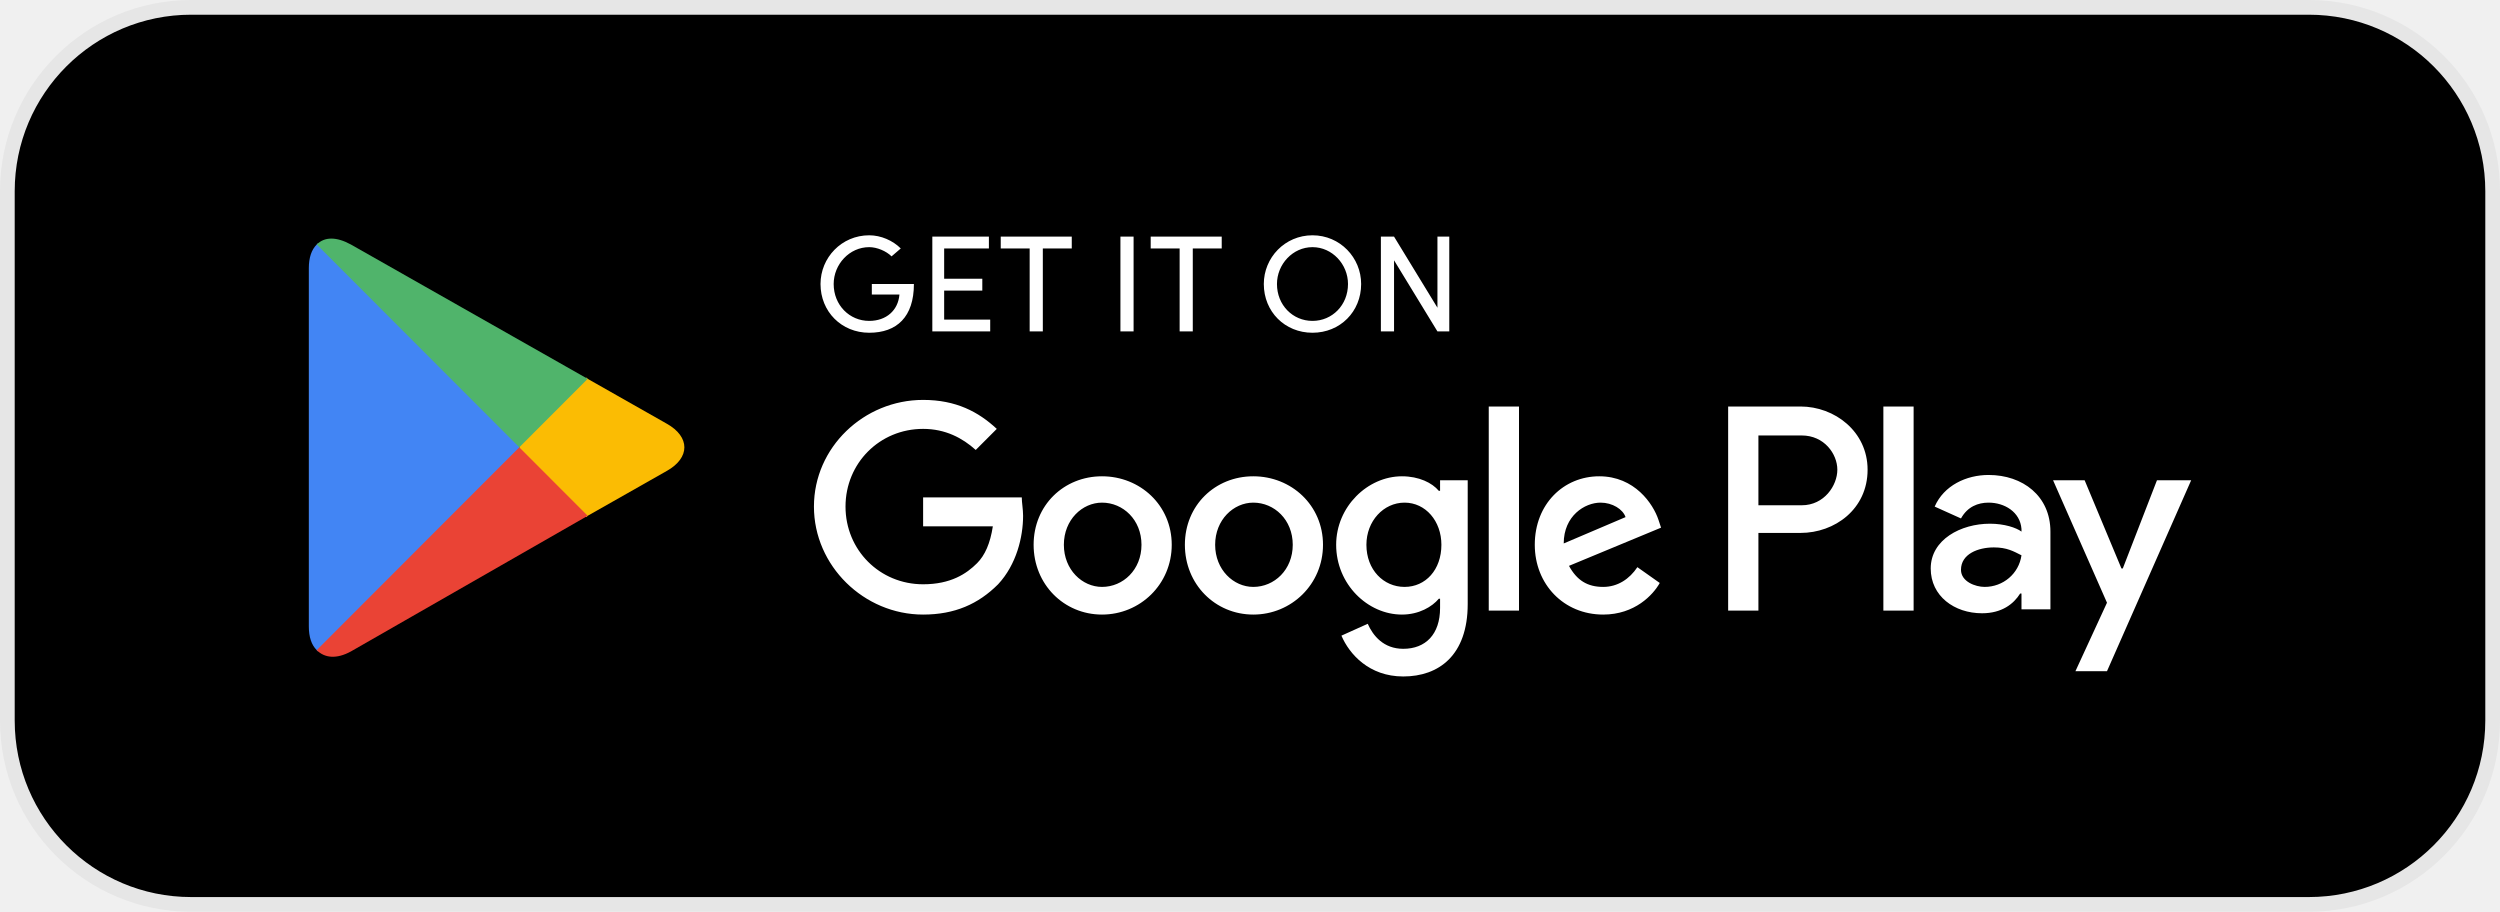
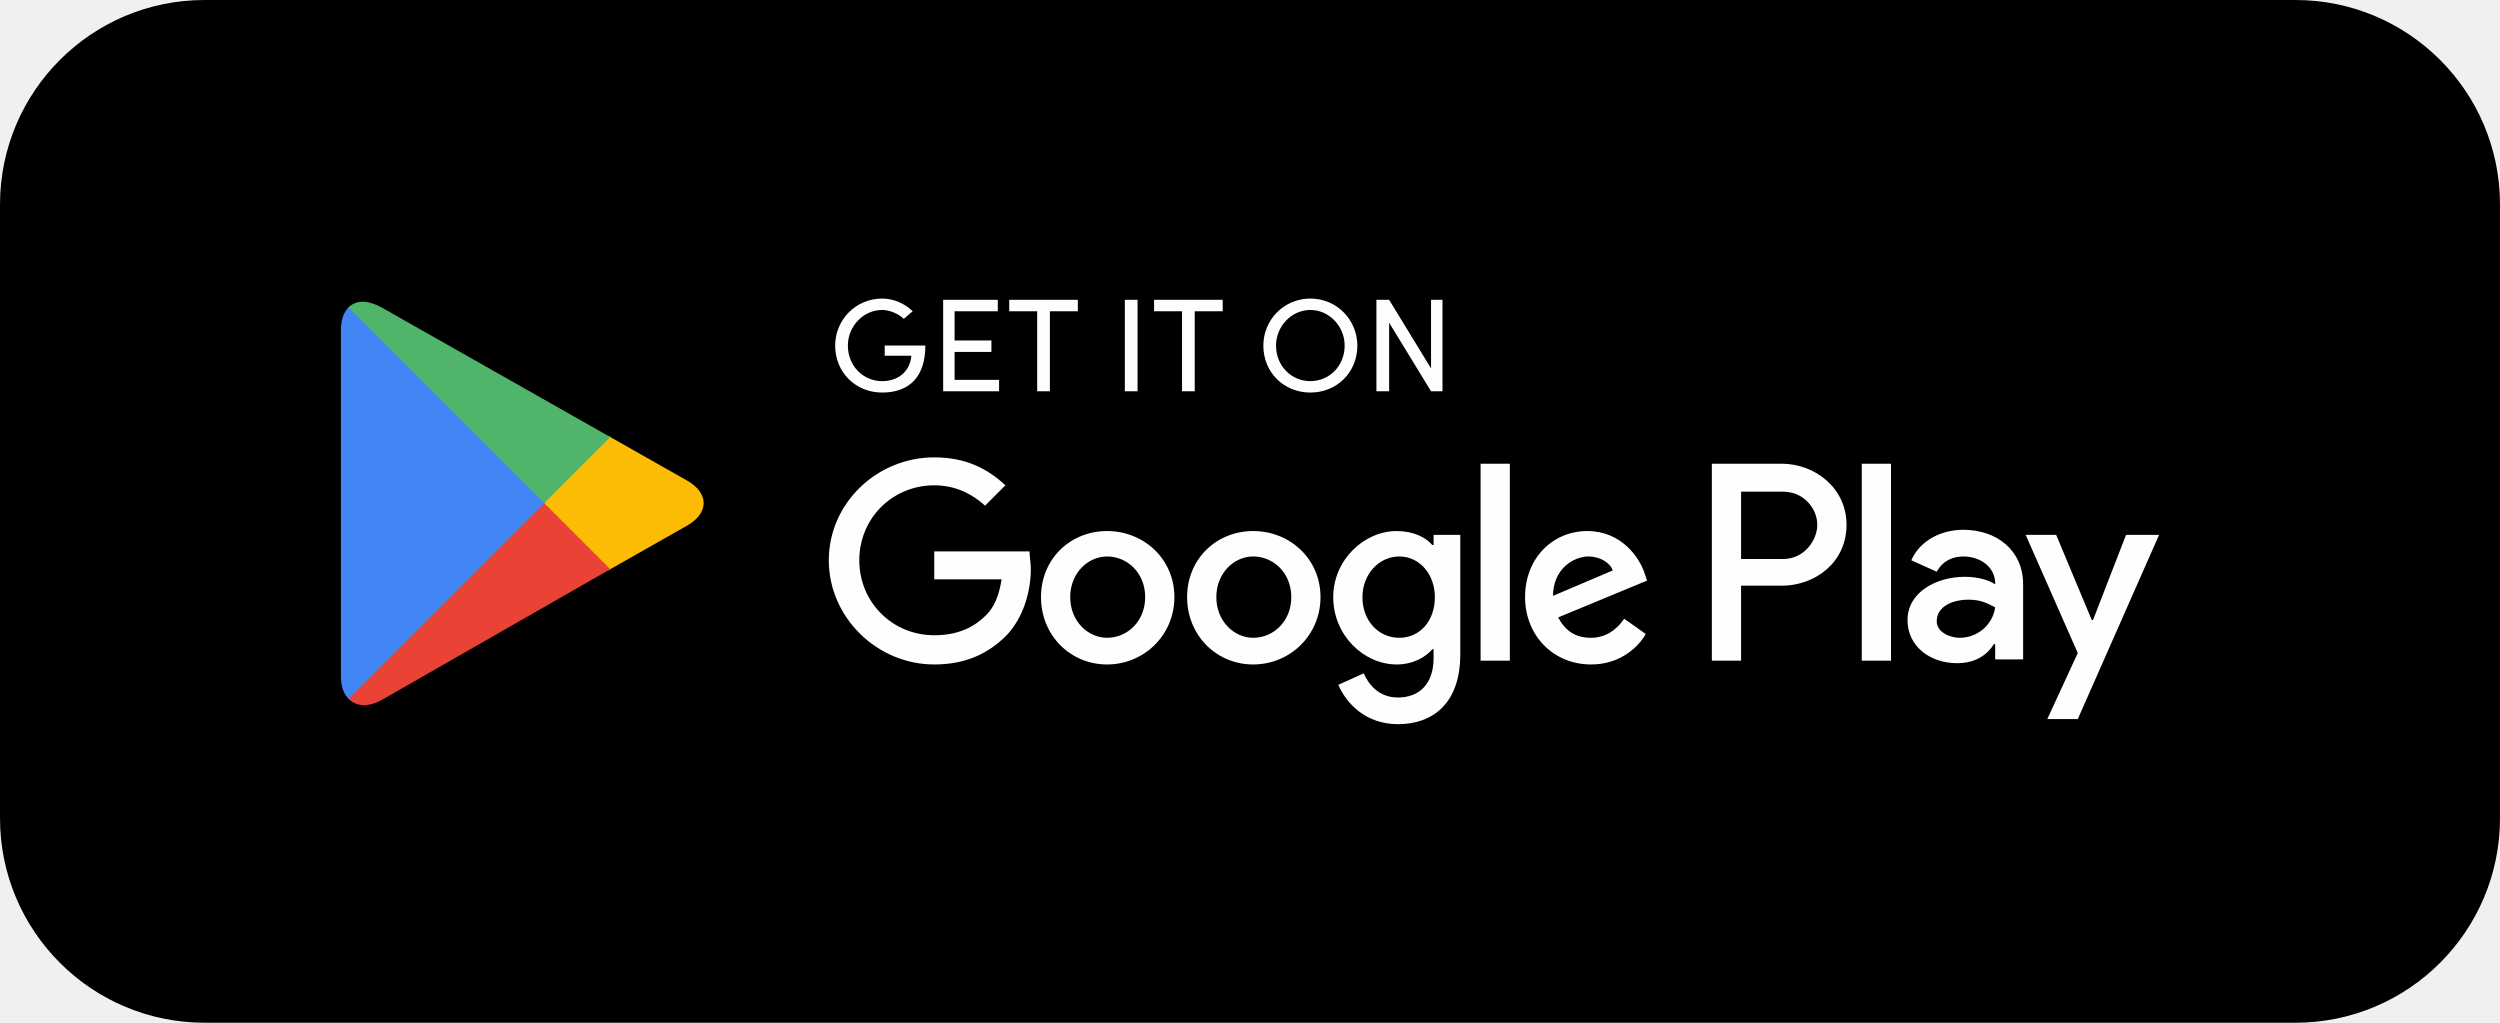
- <svg xmlns="http://www.w3.org/2000/svg" preserveAspectRatio="none" overflow="visible" style="display: block;" width="170" height="62" viewBox="0 0 170 62" fill="none">
+ <svg xmlns="http://www.w3.org/2000/svg" preserveAspectRatio="none" overflow="visible" style="display: block;" width="146.667" height="60" viewBox="0 0 146.667 60" fill="none">
  <g id="GOOGLE PLAYY BT">
-     <rect x="0.5" y="0.5" width="169" height="61" rx="12.5" fill="black" />
-     <rect x="0.5" y="0.5" width="169" height="61" rx="12.5" stroke="#E6E6E6" />
+     <rect x="0.5" y="0.5" width="145.667" height="59" rx="11.5" fill="black" />
+     <rect x="0.5" y="0.5" width="145.667" height="59" rx="11.5" stroke="black" />
    <g id="Vector">
-       <path d="M85.224 32.388C82.63 32.388 80.572 34.358 80.572 37.045C80.572 39.731 82.63 41.791 85.224 41.791C87.818 41.791 89.964 39.731 89.964 37.045C89.964 34.358 87.818 32.388 85.224 32.388ZM97.746 22.537L94.795 17.701V22.537H93.9V16.09H94.795L97.746 20.925V16.09H98.551V22.537H97.746ZM89.249 16C91.127 16 92.558 17.522 92.558 19.313C92.558 21.194 91.127 22.627 89.249 22.627C87.37 22.627 85.939 21.194 85.939 19.313C85.939 17.522 87.37 16 89.249 16ZM89.249 21.821C90.591 21.821 91.664 20.746 91.664 19.313C91.664 17.97 90.591 16.806 89.249 16.806C87.907 16.806 86.834 17.97 86.834 19.313C86.834 20.746 87.907 21.821 89.249 21.821ZM83.077 16.09V16.895H81.109V22.537H80.215V16.895H78.247V16.09H83.077ZM77.084 16.09V22.537H76.189V16.09H77.084ZM72.88 16.09V16.895H70.912V22.537H70.017V16.895H68.05V16.09H72.88ZM67.245 16.09V16.895H64.203V18.955H66.797V19.761H64.203V21.731H67.334V22.537H63.398V16.09H67.245ZM60.626 17.433C60.268 17.075 59.642 16.806 59.105 16.806C57.763 16.806 56.69 17.97 56.69 19.313C56.69 20.746 57.763 21.821 59.105 21.821C60.268 21.821 61.073 21.105 61.162 20.03H59.284V19.313H62.146C62.146 21.552 60.983 22.627 59.105 22.627C57.227 22.627 55.795 21.194 55.795 19.313C55.795 17.522 57.227 16 59.105 16C59.91 16 60.715 16.358 61.252 16.895L60.626 17.433ZM85.224 39.91C83.882 39.91 82.63 38.746 82.63 37.045C82.63 35.343 83.882 34.179 85.224 34.179C86.655 34.179 87.907 35.343 87.907 37.045C87.907 38.746 86.655 39.91 85.224 39.91ZM74.937 32.388C72.343 32.388 70.286 34.358 70.286 37.045C70.286 39.731 72.343 41.791 74.937 41.791C77.531 41.791 79.678 39.731 79.678 37.045C79.678 34.358 77.531 32.388 74.937 32.388ZM74.937 39.91C73.595 39.91 72.343 38.746 72.343 37.045C72.343 35.343 73.595 34.179 74.937 34.179C76.368 34.179 77.621 35.343 77.621 37.045C77.621 38.746 76.368 39.91 74.937 39.91ZM62.772 33.821V35.791H67.513C67.334 36.955 66.976 37.761 66.44 38.298C65.724 39.015 64.651 39.731 62.772 39.731C59.82 39.731 57.495 37.403 57.495 34.448C57.495 31.492 59.82 29.164 62.772 29.164C64.293 29.164 65.456 29.791 66.35 30.597L67.781 29.164C66.529 28 65.008 27.194 62.772 27.194C58.747 27.194 55.348 30.418 55.348 34.448C55.348 38.478 58.747 41.791 62.772 41.791C64.919 41.791 66.529 41.075 67.871 39.731C69.123 38.388 69.57 36.508 69.57 35.075C69.57 34.627 69.481 34.179 69.481 33.821H62.772ZM112.774 35.343C112.416 34.269 111.164 32.388 108.748 32.388C106.333 32.388 104.365 34.269 104.365 37.045C104.365 39.731 106.333 41.791 109.017 41.791C111.164 41.791 112.416 40.448 112.863 39.642L111.342 38.567C110.806 39.373 110.001 39.91 109.017 39.91C107.943 39.91 107.228 39.463 106.691 38.478L112.952 35.881L112.774 35.343ZM106.333 36.955C106.333 35.075 107.765 34.179 108.838 34.179C109.643 34.179 110.359 34.627 110.537 35.164L106.333 36.955ZM101.235 41.522H103.292V27.642H101.235V41.522ZM97.925 33.373H97.836C97.389 32.836 96.494 32.388 95.331 32.388C93.006 32.388 90.859 34.448 90.859 37.045C90.859 39.731 93.006 41.791 95.331 41.791C96.494 41.791 97.389 41.254 97.836 40.716H97.925V41.343C97.925 43.134 96.941 44.119 95.421 44.119C94.079 44.119 93.363 43.224 93.006 42.418L91.217 43.224C91.753 44.478 93.095 46 95.421 46C97.836 46 99.804 44.567 99.804 41.075V32.657H97.925V33.373ZM95.51 39.91C94.079 39.91 92.916 38.746 92.916 37.045C92.916 35.433 94.079 34.179 95.51 34.179C96.941 34.179 98.015 35.433 98.015 37.045C98.015 38.746 96.941 39.91 95.51 39.91ZM122.434 27.642H117.514V41.522H119.572V36.239H122.434C124.76 36.239 126.996 34.627 126.996 31.94C126.996 29.343 124.76 27.642 122.434 27.642ZM122.523 34.358H119.572V29.612H122.523C124.044 29.612 124.939 30.866 124.939 31.94C124.939 33.015 124.044 34.358 122.523 34.358ZM135.225 32.298C133.704 32.298 132.184 33.015 131.558 34.448L133.347 35.254C133.794 34.448 134.509 34.179 135.225 34.179C136.298 34.179 137.372 34.806 137.461 35.97V36.149C137.103 35.881 136.298 35.612 135.314 35.612C133.347 35.612 131.289 36.687 131.289 38.657C131.289 40.537 132.899 41.702 134.778 41.702C136.12 41.702 136.925 41.075 137.372 40.358H137.461V41.433H139.429V36.149C139.429 33.731 137.551 32.298 135.225 32.298ZM134.957 39.91C134.331 39.91 133.347 39.552 133.347 38.746C133.347 37.672 134.509 37.224 135.583 37.224C136.477 37.224 136.925 37.492 137.461 37.761C137.282 39.015 136.209 39.91 134.957 39.91ZM146.674 32.657L144.349 38.657H144.259L141.755 32.657H139.608L143.275 40.985L141.129 45.642H143.275L149 32.657H146.674ZM128.069 41.522H130.126V27.642H128.069V41.522Z" fill="white" />
-       <path d="M21.537 16.627C21.179 16.985 21 17.522 21 18.239V42.597C21 43.313 21.179 43.851 21.537 44.209L21.626 44.298L35.312 30.597V30.418V30.239L21.626 16.537L21.537 16.627Z" fill="#4285F4" />
-       <path d="M39.873 35.164L35.312 30.597V30.418V30.239L39.873 25.672L39.963 25.761L45.33 28.806C46.94 29.701 46.94 31.134 45.33 32.03L39.963 35.075L39.873 35.164Z" fill="#FBBC03" />
-       <path d="M39.963 35.075L35.312 30.418L21.537 44.209C22.073 44.746 22.878 44.836 23.862 44.298L39.963 35.075Z" fill="#EA4335" />
-       <path d="M39.963 25.761L23.862 16.627C22.878 16.09 22.073 16.09 21.537 16.627L35.312 30.418L39.963 25.761Z" fill="#50B46B" />
+       <path d="M73.52 31.155C71.358 31.155 69.644 32.795 69.644 35.031C69.644 37.268 71.358 38.982 73.52 38.982C75.681 38.982 77.47 37.268 77.47 35.031C77.47 32.795 75.681 31.155 73.52 31.155ZM83.955 22.956L81.496 18.931V22.956H80.75V17.589H81.496L83.955 21.614V17.589H84.626V22.956H83.955ZM76.874 17.515C78.439 17.515 79.632 18.782 79.632 20.273C79.632 21.838 78.439 23.03 76.874 23.03C75.309 23.03 74.116 21.838 74.116 20.273C74.116 18.782 75.309 17.515 76.874 17.515ZM76.874 22.36C77.992 22.36 78.887 21.465 78.887 20.273C78.887 19.154 77.992 18.185 76.874 18.185C75.756 18.185 74.861 19.154 74.861 20.273C74.861 21.465 75.756 22.36 76.874 22.36ZM71.731 17.589V18.26H70.091V22.956H69.346V18.26H67.706V17.589H71.731ZM66.737 17.589V22.956H65.991V17.589H66.737ZM63.233 17.589V18.26H61.593V22.956H60.848V18.26H59.208V17.589H63.233ZM58.537 17.589V18.26H56.003V19.974H58.164V20.645H56.003V22.285H58.612V22.956H55.332V17.589H58.537ZM53.021 18.707C52.723 18.409 52.201 18.185 51.754 18.185C50.636 18.185 49.742 19.154 49.742 20.273C49.742 21.465 50.636 22.36 51.754 22.36C52.723 22.36 53.394 21.763 53.468 20.869H51.903V20.273H54.288C54.288 22.136 53.319 23.03 51.754 23.03C50.189 23.03 48.996 21.838 48.996 20.273C48.996 18.782 50.189 17.515 51.754 17.515C52.425 17.515 53.096 17.813 53.543 18.26L53.021 18.707ZM73.52 37.417C72.402 37.417 71.358 36.448 71.358 35.031C71.358 33.615 72.402 32.646 73.52 32.646C74.712 32.646 75.756 33.615 75.756 35.031C75.756 36.448 74.712 37.417 73.52 37.417ZM64.948 31.155C62.786 31.155 61.072 32.795 61.072 35.031C61.072 37.268 62.786 38.982 64.948 38.982C67.109 38.982 68.898 37.268 68.898 35.031C68.898 32.795 67.109 31.155 64.948 31.155ZM64.948 37.417C63.83 37.417 62.786 36.448 62.786 35.031C62.786 33.615 63.83 32.646 64.948 32.646C66.14 32.646 67.184 33.615 67.184 35.031C67.184 36.448 66.14 37.417 64.948 37.417ZM54.81 32.348V33.988H58.761C58.612 34.957 58.314 35.628 57.866 36.075C57.27 36.671 56.376 37.268 54.81 37.268C52.35 37.268 50.412 35.33 50.412 32.87C50.412 30.41 52.35 28.472 54.81 28.472C56.077 28.472 57.046 28.994 57.792 29.665L58.984 28.472C57.941 27.503 56.674 26.832 54.81 26.832C51.456 26.832 48.623 29.515 48.623 32.87C48.623 36.224 51.456 38.982 54.81 38.982C56.599 38.982 57.941 38.386 59.059 37.268C60.102 36.15 60.475 34.584 60.475 33.392C60.475 33.019 60.401 32.646 60.401 32.348H54.81ZM96.478 33.615C96.18 32.721 95.136 31.155 93.124 31.155C91.111 31.155 89.471 32.721 89.471 35.031C89.471 37.268 91.111 38.982 93.347 38.982C95.136 38.982 96.18 37.864 96.552 37.193L95.285 36.299C94.838 36.969 94.167 37.417 93.347 37.417C92.453 37.417 91.856 37.044 91.409 36.224L96.627 34.062L96.478 33.615ZM91.111 34.957C91.111 33.392 92.304 32.646 93.198 32.646C93.869 32.646 94.465 33.019 94.615 33.466L91.111 34.957ZM86.862 38.758H88.577V27.205H86.862V38.758ZM84.104 31.975H84.03C83.657 31.528 82.912 31.155 81.943 31.155C80.005 31.155 78.216 32.87 78.216 35.031C78.216 37.268 80.005 38.982 81.943 38.982C82.912 38.982 83.657 38.535 84.03 38.088H84.104V38.609C84.104 40.1 83.284 40.92 82.017 40.92C80.899 40.92 80.303 40.175 80.005 39.504L78.514 40.175C78.961 41.218 80.079 42.485 82.017 42.485C84.03 42.485 85.67 41.293 85.67 38.386V31.379H84.104V31.975ZM82.092 37.417C80.899 37.417 79.93 36.448 79.93 35.031C79.93 33.69 80.899 32.646 82.092 32.646C83.284 32.646 84.179 33.69 84.179 35.031C84.179 36.448 83.284 37.417 82.092 37.417ZM104.528 27.205H100.429V38.758H102.143V34.361H104.528C106.466 34.361 108.33 33.019 108.33 30.783C108.33 28.621 106.466 27.205 104.528 27.205ZM104.603 32.795H102.143V28.845H104.603C105.87 28.845 106.615 29.888 106.615 30.783C106.615 31.677 105.87 32.795 104.603 32.795ZM115.188 31.081C113.92 31.081 112.653 31.677 112.131 32.87L113.622 33.541C113.995 32.87 114.591 32.646 115.188 32.646C116.082 32.646 116.976 33.168 117.051 34.137V34.286C116.753 34.062 116.082 33.839 115.262 33.839C113.622 33.839 111.908 34.733 111.908 36.373C111.908 37.938 113.249 38.907 114.815 38.907C115.933 38.907 116.604 38.386 116.976 37.789H117.051V38.684H118.691V34.286C118.691 32.273 117.126 31.081 115.188 31.081ZM114.964 37.417C114.442 37.417 113.622 37.119 113.622 36.448C113.622 35.553 114.591 35.181 115.486 35.181C116.231 35.181 116.604 35.404 117.051 35.628C116.902 36.671 116.007 37.417 114.964 37.417ZM124.729 31.379L122.791 36.373H122.716L120.629 31.379H118.84L121.896 38.311L120.107 42.187H121.896L126.667 31.379H124.729ZM109.224 38.758H110.939V27.205H109.224V38.758Z" fill="#FEFEFE" />
+       <path d="M20.447 18.036C20.149 18.334 20 18.782 20 19.378V39.653C20 40.249 20.149 40.696 20.447 40.995L20.522 41.069L31.926 29.665V29.515V29.366L20.522 17.962L20.447 18.036Z" fill="#4285F4" />
+       <path d="M35.728 33.466L31.926 29.665V29.515V29.366L35.728 25.565L35.803 25.639L40.275 28.174C41.617 28.919 41.617 30.112 40.275 30.857L35.803 33.392L35.728 33.466Z" fill="#FBBC03" />
+       <path d="M35.803 33.392L31.926 29.515L20.447 40.995C20.895 41.442 21.565 41.516 22.385 41.069L35.803 33.392Z" fill="#EA4335" />
+       <path d="M35.803 25.639L22.385 18.036C21.565 17.589 20.895 17.589 20.447 18.036L31.926 29.515L35.803 25.639Z" fill="#50B46B" />
    </g>
  </g>
</svg>
